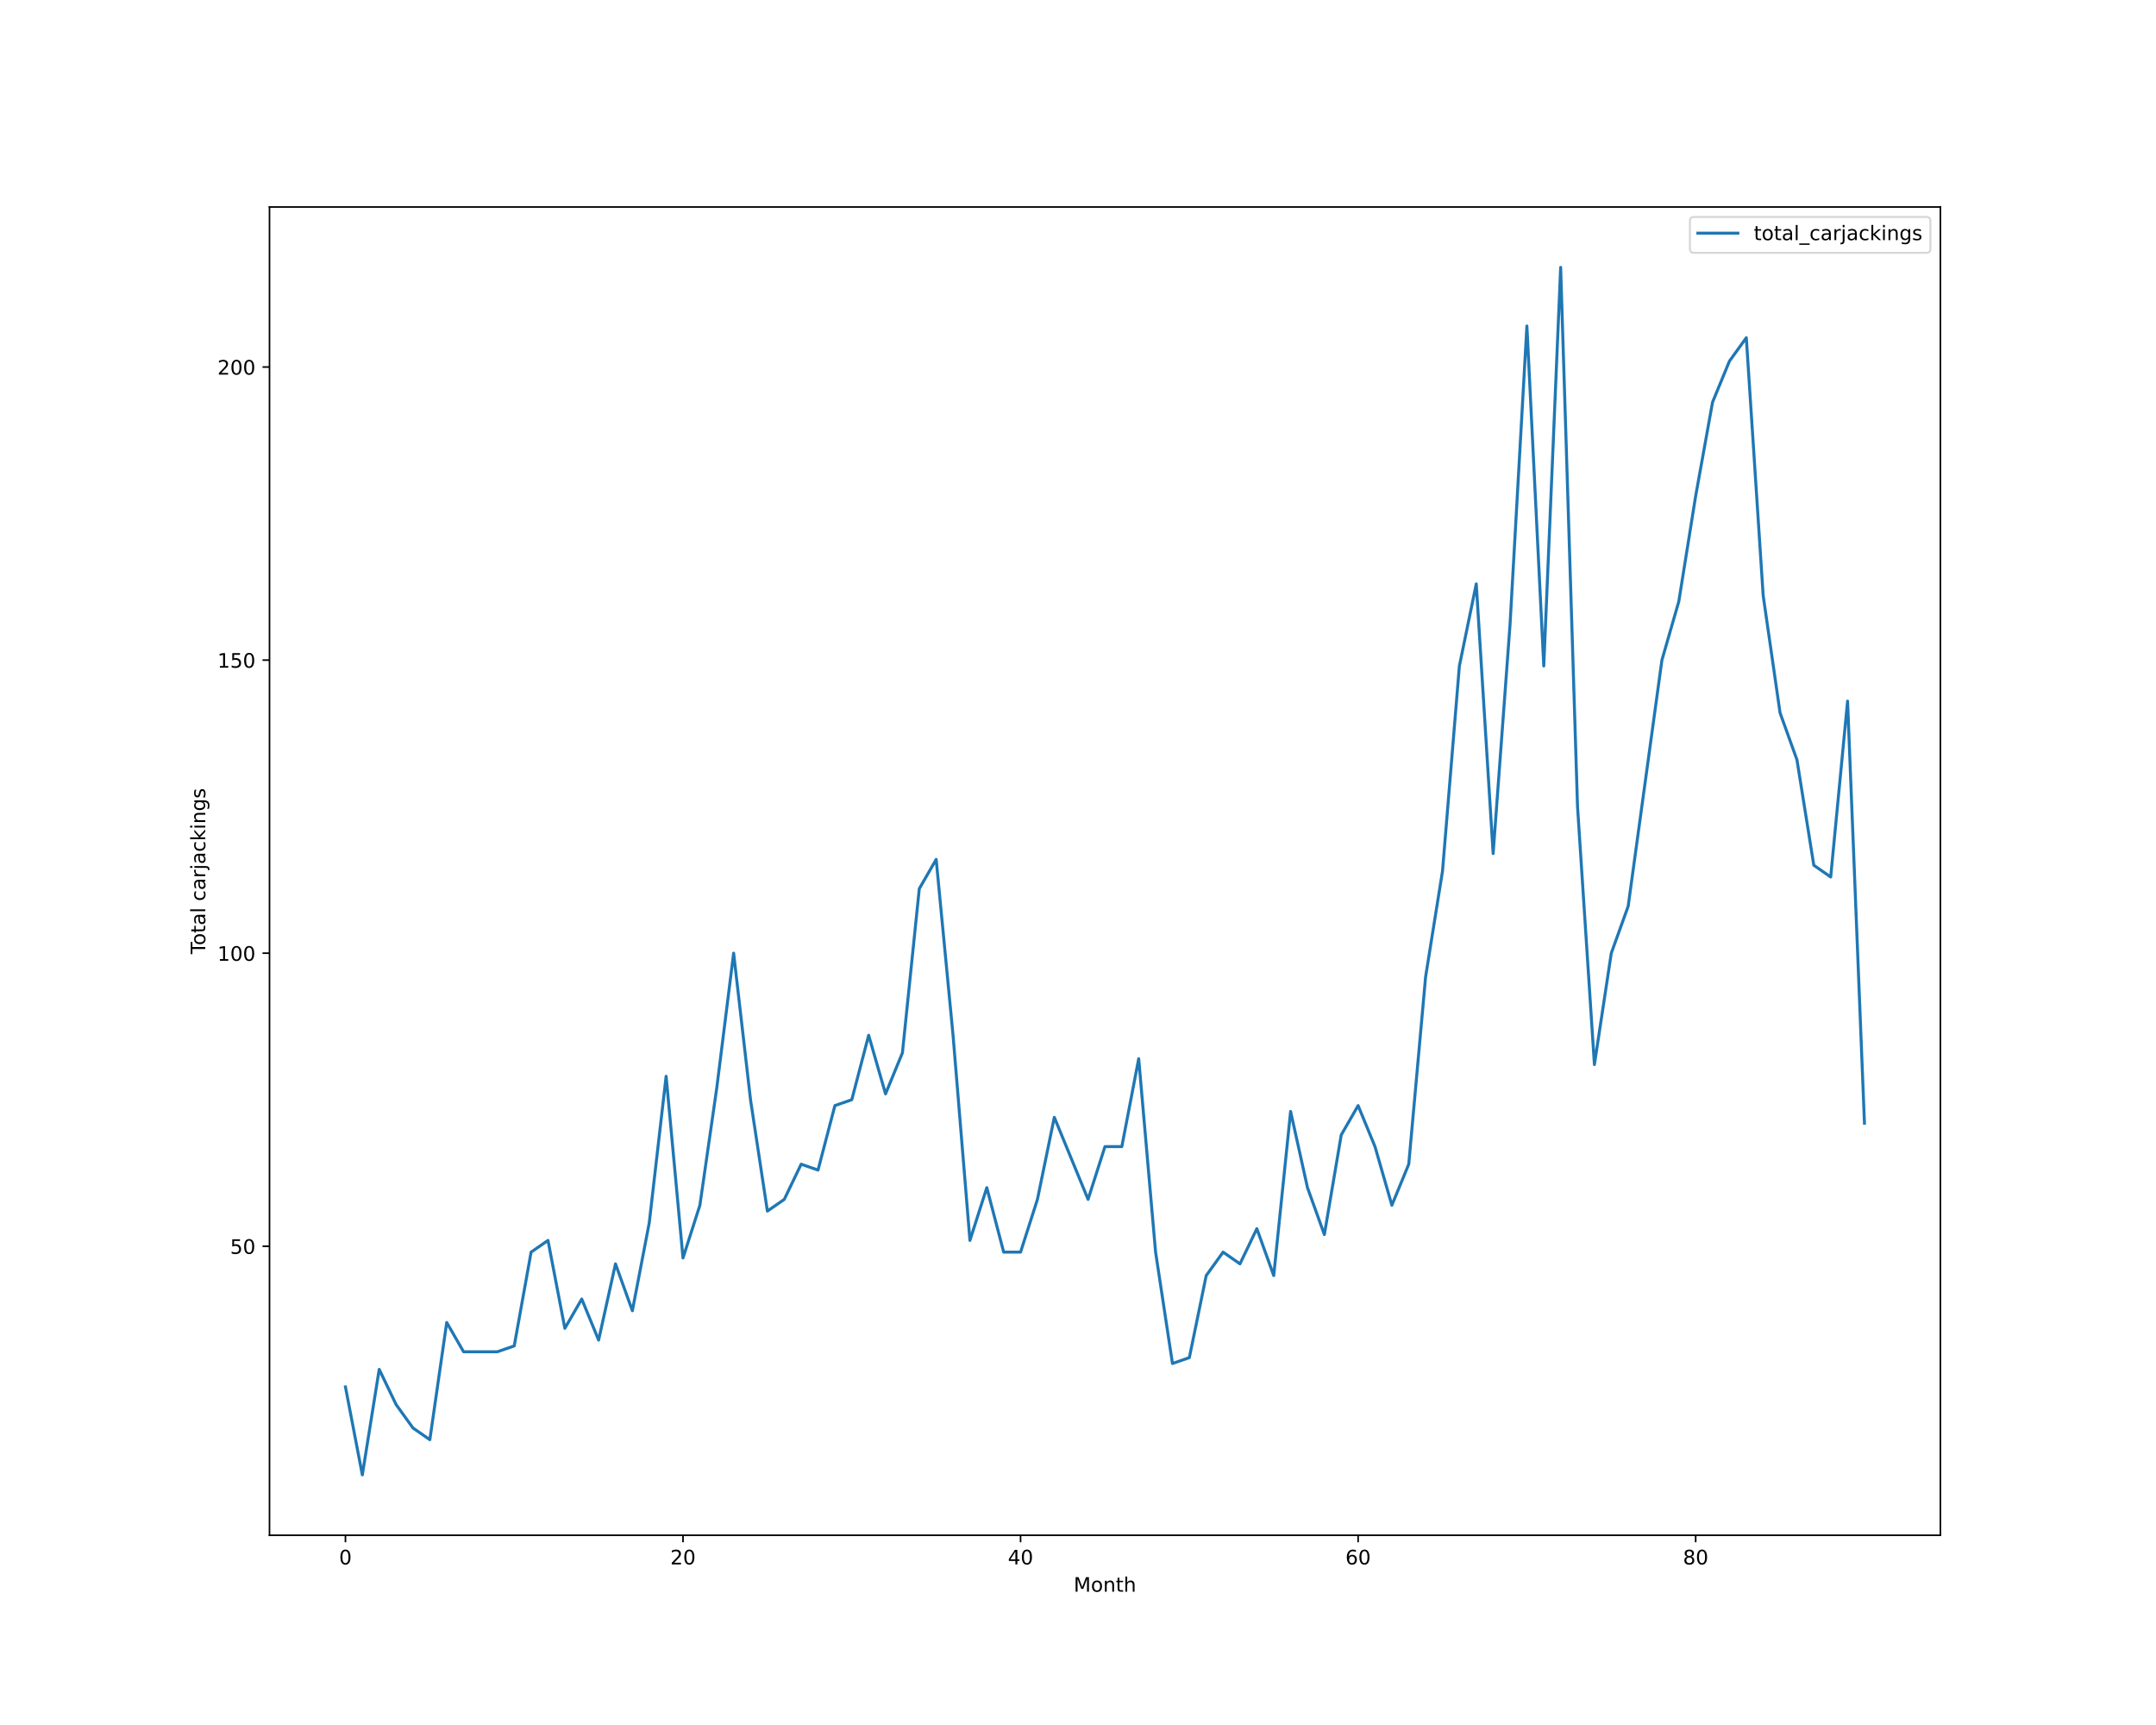
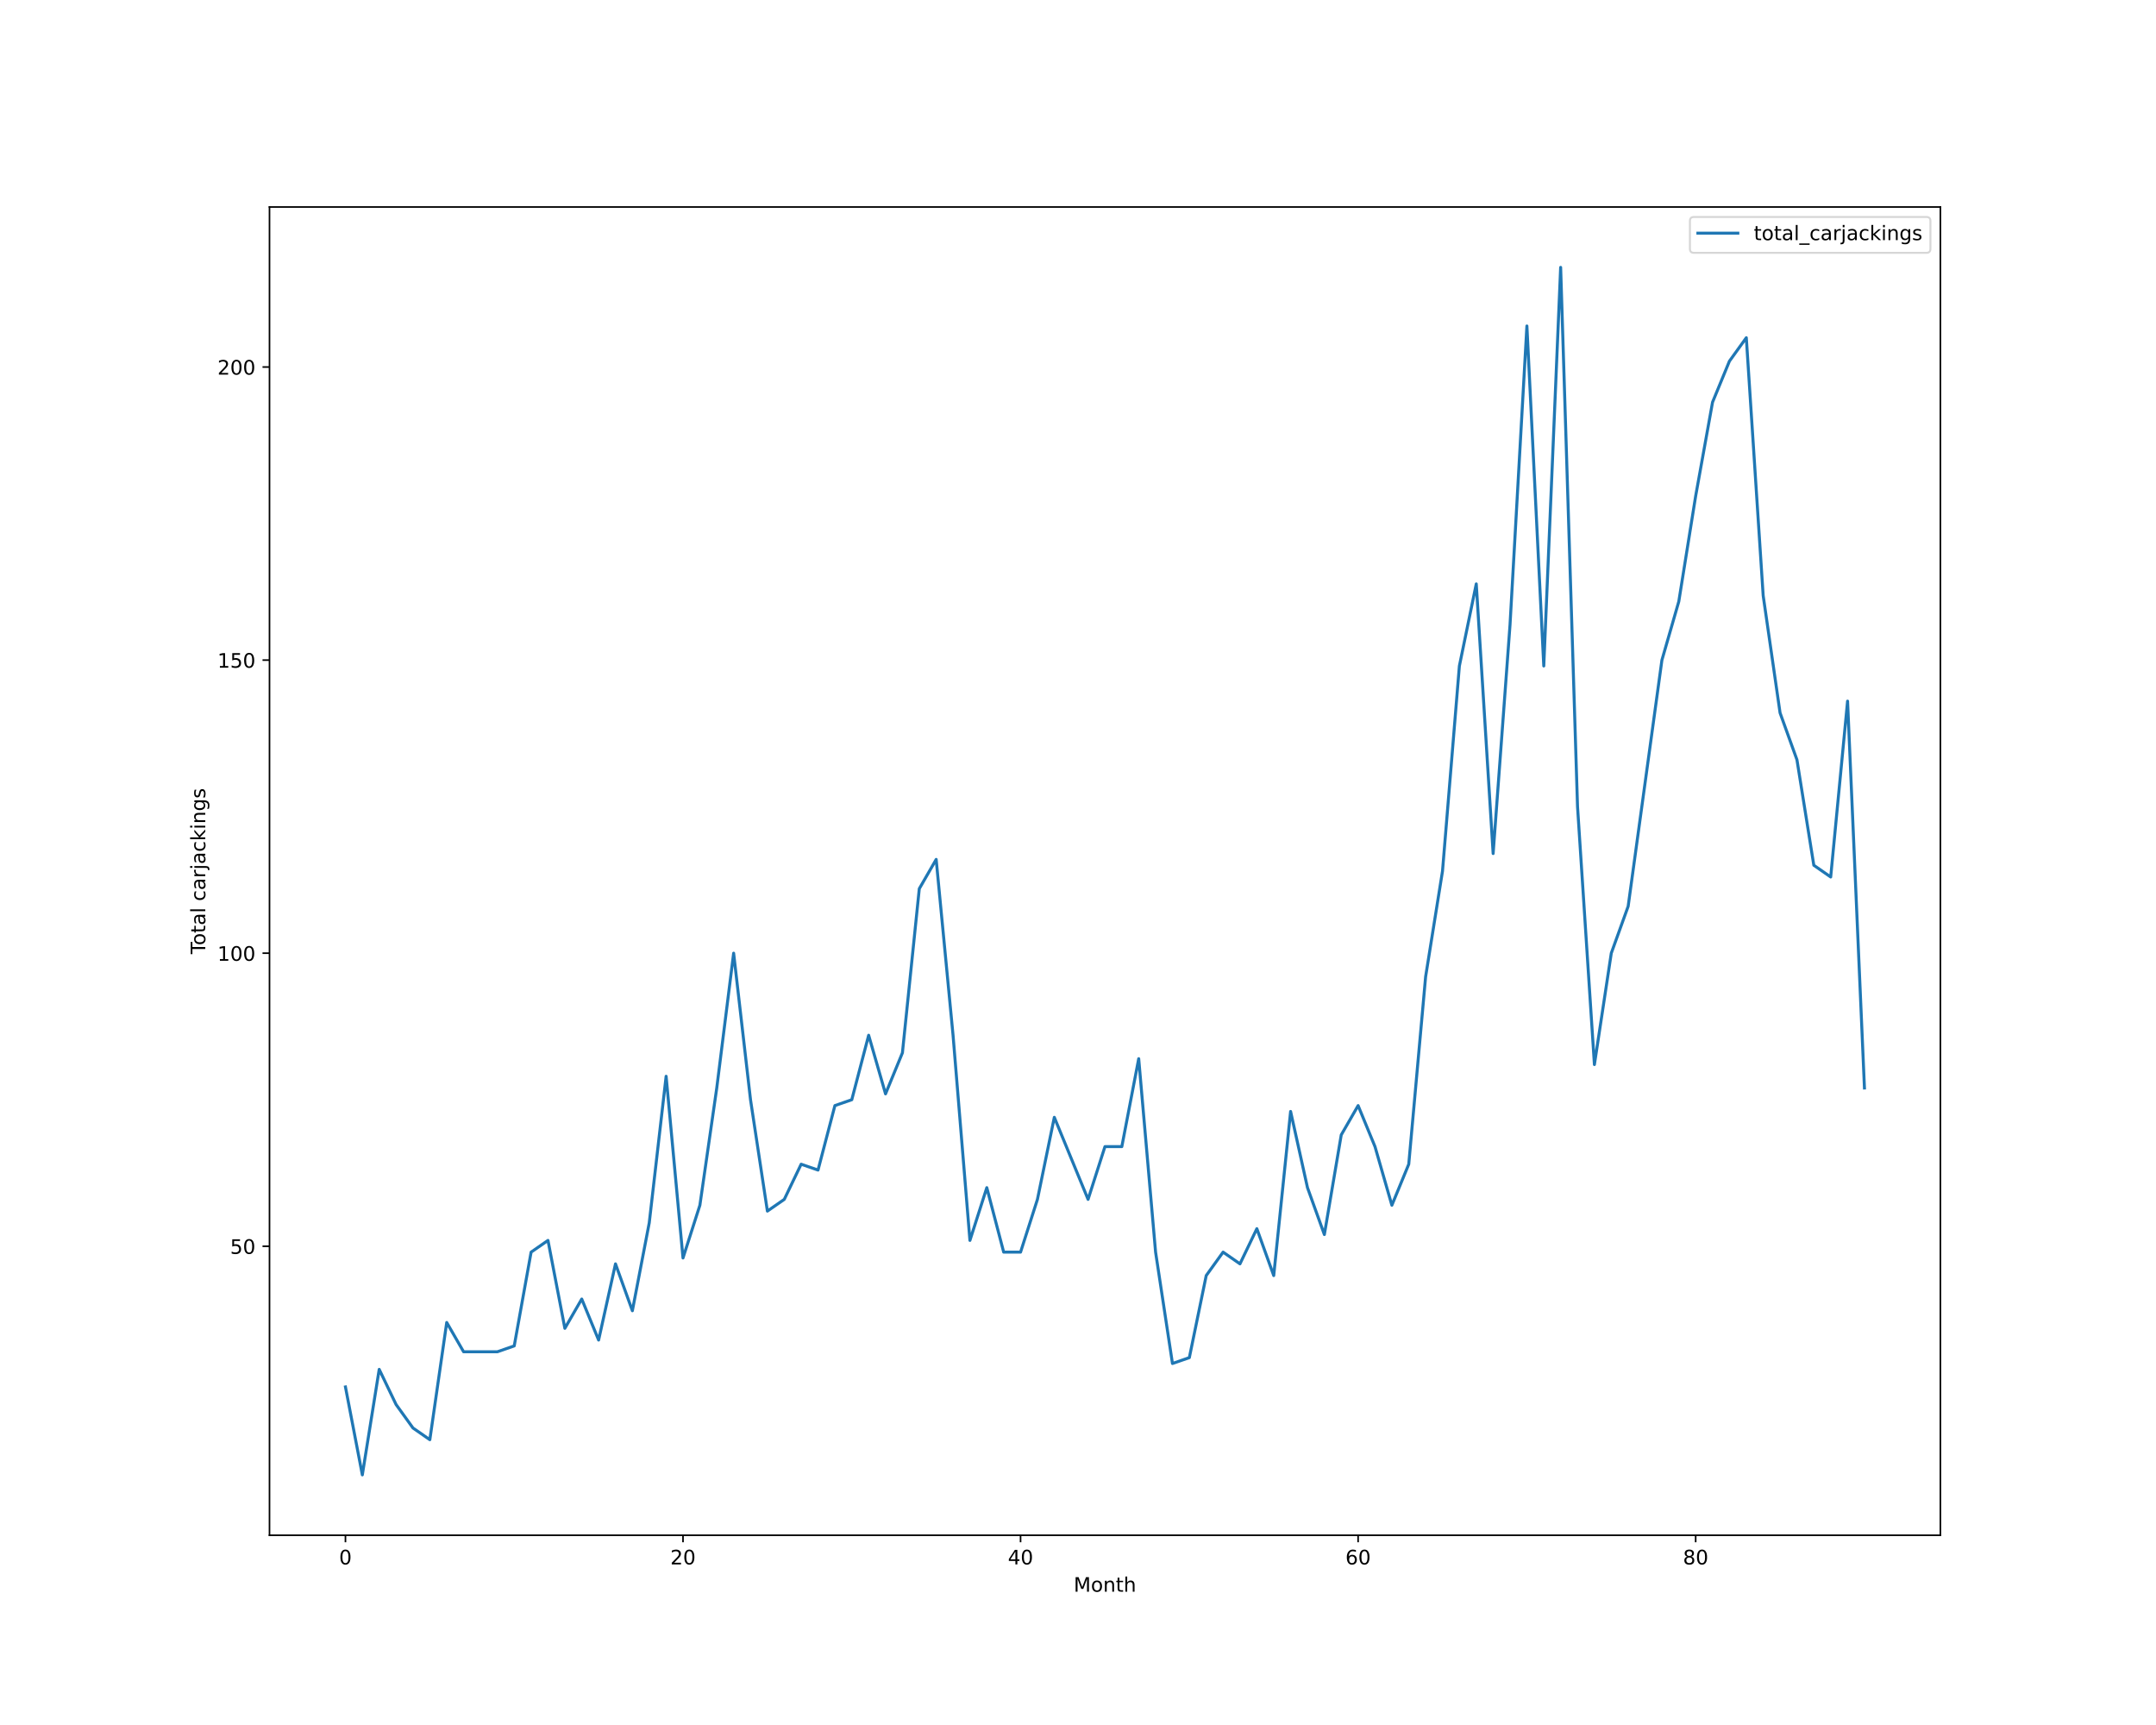
<svg xmlns="http://www.w3.org/2000/svg" xmlns:xlink="http://www.w3.org/1999/xlink" height="864pt" version="1.1" viewBox="0 0 1080 864" width="1080pt">
  <defs>
    <style type="text/css">*{stroke-linecap:butt;stroke-linejoin:round;}</style>
  </defs>
  <g id="figure_1">
    <g id="patch_1">
      <path d="M 0 864  L 1080 864  L 1080 0  L 0 0  z " style="fill:#ffffff;" />
    </g>
    <g id="axes_1">
      <g id="patch_2">
        <path d="M 135 768.96  L 972 768.96  L 972 103.68  L 135 103.68  z " style="fill:#ffffff;" />
      </g>
      <g id="matplotlib.axis_1">
        <g id="xtick_1">
          <g id="line2d_1">
            <defs>
-               <path d="M 0 0  L 0 3.5  " id="m16ccb21349" style="stroke:#000000;stroke-width:0.8;" />
-             </defs>
-             <g>
-               <use style="stroke:#000000;stroke-width:0.8;" x="173.045" xlink:href="#m16ccb21349" y="768.96" />
+               <path d="M 0 0  L 0 3.5  " id="mc16a8de046" style="stroke:#000000;stroke-width:0.8;" />
+             </defs>
+             <g>
+               <use style="stroke:#000000;stroke-width:0.8;" x="173.045" xlink:href="#mc16a8de046" y="768.96" />
            </g>
          </g>
          <g id="text_1">
            <g transform="translate(169.8642 783.5584)scale(0.1 -0.1)">
              <defs>
                <path d="M 2034 4250  Q 1547 4250 1301 3770  Q 1056 3291 1056 2328  Q 1056 1369 1301 889  Q 1547 409 2034 409  Q 2525 409 2770 889  Q 3016 1369 3016 2328  Q 3016 3291 2770 3770  Q 2525 4250 2034 4250  z M 2034 4750  Q 2819 4750 3233 4129  Q 3647 3509 3647 2328  Q 3647 1150 3233 529  Q 2819 -91 2034 -91  Q 1250 -91 836 529  Q 422 1150 422 2328  Q 422 3509 836 4129  Q 1250 4750 2034 4750  z " id="DejaVuSans-30" transform="scale(0.015625)" />
              </defs>
              <use xlink:href="#DejaVuSans-30" />
            </g>
          </g>
        </g>
        <g id="xtick_2">
          <g id="line2d_2">
            <g>
-               <use style="stroke:#000000;stroke-width:0.8;" x="342.136" xlink:href="#m16ccb21349" y="768.96" />
+               <use style="stroke:#000000;stroke-width:0.8;" x="342.136" xlink:href="#mc16a8de046" y="768.96" />
            </g>
          </g>
          <g id="text_2">
            <g transform="translate(335.7739 783.5584)scale(0.1 -0.1)">
              <defs>
                <path d="M 1228 531  L 3431 531  L 3431 0  L 469 0  L 469 531  Q 828 903 1448 1529  Q 2069 2156 2228 2338  Q 2531 2678 2651 2914  Q 2772 3150 2772 3378  Q 2772 3750 2511 3984  Q 2250 4219 1831 4219  Q 1534 4219 1204 4116  Q 875 4013 500 3803  L 500 4441  Q 881 4594 1212 4672  Q 1544 4750 1819 4750  Q 2544 4750 2975 4387  Q 3406 4025 3406 3419  Q 3406 3131 3298 2873  Q 3191 2616 2906 2266  Q 2828 2175 2409 1742  Q 1991 1309 1228 531  z " id="DejaVuSans-32" transform="scale(0.015625)" />
              </defs>
              <use xlink:href="#DejaVuSans-32" />
              <use x="63.623" xlink:href="#DejaVuSans-30" />
            </g>
          </g>
        </g>
        <g id="xtick_3">
          <g id="line2d_3">
            <g>
-               <use style="stroke:#000000;stroke-width:0.8;" x="511.227" xlink:href="#m16ccb21349" y="768.96" />
+               <use style="stroke:#000000;stroke-width:0.8;" x="511.227" xlink:href="#mc16a8de046" y="768.96" />
            </g>
          </g>
          <g id="text_3">
            <g transform="translate(504.8648 783.5584)scale(0.1 -0.1)">
              <defs>
                <path d="M 2419 4116  L 825 1625  L 2419 1625  L 2419 4116  z M 2253 4666  L 3047 4666  L 3047 1625  L 3713 1625  L 3713 1100  L 3047 1100  L 3047 0  L 2419 0  L 2419 1100  L 313 1100  L 313 1709  L 2253 4666  z " id="DejaVuSans-34" transform="scale(0.015625)" />
              </defs>
              <use xlink:href="#DejaVuSans-34" />
              <use x="63.623" xlink:href="#DejaVuSans-30" />
            </g>
          </g>
        </g>
        <g id="xtick_4">
          <g id="line2d_4">
            <g>
-               <use style="stroke:#000000;stroke-width:0.8;" x="680.318" xlink:href="#m16ccb21349" y="768.96" />
+               <use style="stroke:#000000;stroke-width:0.8;" x="680.318" xlink:href="#mc16a8de046" y="768.96" />
            </g>
          </g>
          <g id="text_4">
            <g transform="translate(673.9557 783.5584)scale(0.1 -0.1)">
              <defs>
                <path d="M 2113 2584  Q 1688 2584 1439 2293  Q 1191 2003 1191 1497  Q 1191 994 1439 701  Q 1688 409 2113 409  Q 2538 409 2786 701  Q 3034 994 3034 1497  Q 3034 2003 2786 2293  Q 2538 2584 2113 2584  z M 3366 4563  L 3366 3988  Q 3128 4100 2886 4159  Q 2644 4219 2406 4219  Q 1781 4219 1451 3797  Q 1122 3375 1075 2522  Q 1259 2794 1537 2939  Q 1816 3084 2150 3084  Q 2853 3084 3261 2657  Q 3669 2231 3669 1497  Q 3669 778 3244 343  Q 2819 -91 2113 -91  Q 1303 -91 875 529  Q 447 1150 447 2328  Q 447 3434 972 4092  Q 1497 4750 2381 4750  Q 2619 4750 2861 4703  Q 3103 4656 3366 4563  z " id="DejaVuSans-36" transform="scale(0.015625)" />
              </defs>
              <use xlink:href="#DejaVuSans-36" />
              <use x="63.623" xlink:href="#DejaVuSans-30" />
            </g>
          </g>
        </g>
        <g id="xtick_5">
          <g id="line2d_5">
            <g>
-               <use style="stroke:#000000;stroke-width:0.8;" x="849.409" xlink:href="#m16ccb21349" y="768.96" />
+               <use style="stroke:#000000;stroke-width:0.8;" x="849.409" xlink:href="#mc16a8de046" y="768.96" />
            </g>
          </g>
          <g id="text_5">
            <g transform="translate(843.0466 783.5584)scale(0.1 -0.1)">
              <defs>
                <path d="M 2034 2216  Q 1584 2216 1326 1975  Q 1069 1734 1069 1313  Q 1069 891 1326 650  Q 1584 409 2034 409  Q 2484 409 2743 651  Q 3003 894 3003 1313  Q 3003 1734 2745 1975  Q 2488 2216 2034 2216  z M 1403 2484  Q 997 2584 770 2862  Q 544 3141 544 3541  Q 544 4100 942 4425  Q 1341 4750 2034 4750  Q 2731 4750 3128 4425  Q 3525 4100 3525 3541  Q 3525 3141 3298 2862  Q 3072 2584 2669 2484  Q 3125 2378 3379 2068  Q 3634 1759 3634 1313  Q 3634 634 3220 271  Q 2806 -91 2034 -91  Q 1263 -91 848 271  Q 434 634 434 1313  Q 434 1759 690 2068  Q 947 2378 1403 2484  z M 1172 3481  Q 1172 3119 1398 2916  Q 1625 2713 2034 2713  Q 2441 2713 2670 2916  Q 2900 3119 2900 3481  Q 2900 3844 2670 4047  Q 2441 4250 2034 4250  Q 1625 4250 1398 4047  Q 1172 3844 1172 3481  z " id="DejaVuSans-38" transform="scale(0.015625)" />
              </defs>
              <use xlink:href="#DejaVuSans-38" />
              <use x="63.623" xlink:href="#DejaVuSans-30" />
            </g>
          </g>
        </g>
        <g id="text_6">
          <g transform="translate(537.8289 797.2366)scale(0.1 -0.1)">
            <defs>
              <path d="M 628 4666  L 1569 4666  L 2759 1491  L 3956 4666  L 4897 4666  L 4897 0  L 4281 0  L 4281 4097  L 3078 897  L 2444 897  L 1241 4097  L 1241 0  L 628 0  L 628 4666  z " id="DejaVuSans-4d" transform="scale(0.015625)" />
              <path d="M 1959 3097  Q 1497 3097 1228 2736  Q 959 2375 959 1747  Q 959 1119 1226 758  Q 1494 397 1959 397  Q 2419 397 2687 759  Q 2956 1122 2956 1747  Q 2956 2369 2687 2733  Q 2419 3097 1959 3097  z M 1959 3584  Q 2709 3584 3137 3096  Q 3566 2609 3566 1747  Q 3566 888 3137 398  Q 2709 -91 1959 -91  Q 1206 -91 779 398  Q 353 888 353 1747  Q 353 2609 779 3096  Q 1206 3584 1959 3584  z " id="DejaVuSans-6f" transform="scale(0.015625)" />
              <path d="M 3513 2113  L 3513 0  L 2938 0  L 2938 2094  Q 2938 2591 2744 2837  Q 2550 3084 2163 3084  Q 1697 3084 1428 2787  Q 1159 2491 1159 1978  L 1159 0  L 581 0  L 581 3500  L 1159 3500  L 1159 2956  Q 1366 3272 1645 3428  Q 1925 3584 2291 3584  Q 2894 3584 3203 3211  Q 3513 2838 3513 2113  z " id="DejaVuSans-6e" transform="scale(0.015625)" />
              <path d="M 1172 4494  L 1172 3500  L 2356 3500  L 2356 3053  L 1172 3053  L 1172 1153  Q 1172 725 1289 603  Q 1406 481 1766 481  L 2356 481  L 2356 0  L 1766 0  Q 1100 0 847 248  Q 594 497 594 1153  L 594 3053  L 172 3053  L 172 3500  L 594 3500  L 594 4494  L 1172 4494  z " id="DejaVuSans-74" transform="scale(0.015625)" />
              <path d="M 3513 2113  L 3513 0  L 2938 0  L 2938 2094  Q 2938 2591 2744 2837  Q 2550 3084 2163 3084  Q 1697 3084 1428 2787  Q 1159 2491 1159 1978  L 1159 0  L 581 0  L 581 4863  L 1159 4863  L 1159 2956  Q 1366 3272 1645 3428  Q 1925 3584 2291 3584  Q 2894 3584 3203 3211  Q 3513 2838 3513 2113  z " id="DejaVuSans-68" transform="scale(0.015625)" />
            </defs>
            <use xlink:href="#DejaVuSans-4d" />
            <use x="86.279" xlink:href="#DejaVuSans-6f" />
            <use x="147.461" xlink:href="#DejaVuSans-6e" />
            <use x="210.84" xlink:href="#DejaVuSans-74" />
            <use x="250.049" xlink:href="#DejaVuSans-68" />
          </g>
        </g>
      </g>
      <g id="matplotlib.axis_2">
        <g id="ytick_1">
          <g id="line2d_6">
            <defs>
-               <path d="M 0 0  L -3.5 0  " id="mab96173ac3" style="stroke:#000000;stroke-width:0.8;" />
-             </defs>
-             <g>
-               <use style="stroke:#000000;stroke-width:0.8;" x="135" xlink:href="#mab96173ac3" y="624.219" />
+               <path d="M 0 0  L -3.5 0  " id="m52c62633ff" style="stroke:#000000;stroke-width:0.8;" />
+             </defs>
+             <g>
+               <use style="stroke:#000000;stroke-width:0.8;" x="135" xlink:href="#m52c62633ff" y="624.219" />
            </g>
          </g>
          <g id="text_7">
            <g transform="translate(115.275 628.0182)scale(0.1 -0.1)">
              <defs>
                <path d="M 691 4666  L 3169 4666  L 3169 4134  L 1269 4134  L 1269 2991  Q 1406 3038 1543 3061  Q 1681 3084 1819 3084  Q 2600 3084 3056 2656  Q 3513 2228 3513 1497  Q 3513 744 3044 326  Q 2575 -91 1722 -91  Q 1428 -91 1123 -41  Q 819 9 494 109  L 494 744  Q 775 591 1075 516  Q 1375 441 1709 441  Q 2250 441 2565 725  Q 2881 1009 2881 1497  Q 2881 1984 2565 2268  Q 2250 2553 1709 2553  Q 1456 2553 1204 2497  Q 953 2441 691 2322  L 691 4666  z " id="DejaVuSans-35" transform="scale(0.015625)" />
              </defs>
              <use xlink:href="#DejaVuSans-35" />
              <use x="63.623" xlink:href="#DejaVuSans-30" />
            </g>
          </g>
        </g>
        <g id="ytick_2">
          <g id="line2d_7">
            <g>
-               <use style="stroke:#000000;stroke-width:0.8;" x="135" xlink:href="#mab96173ac3" y="477.423" />
+               <use style="stroke:#000000;stroke-width:0.8;" x="135" xlink:href="#m52c62633ff" y="477.423" />
            </g>
          </g>
          <g id="text_8">
            <g transform="translate(108.9125 481.2221)scale(0.1 -0.1)">
              <defs>
                <path d="M 794 531  L 1825 531  L 1825 4091  L 703 3866  L 703 4441  L 1819 4666  L 2450 4666  L 2450 531  L 3481 531  L 3481 0  L 794 0  L 794 531  z " id="DejaVuSans-31" transform="scale(0.015625)" />
              </defs>
              <use xlink:href="#DejaVuSans-31" />
              <use x="63.623" xlink:href="#DejaVuSans-30" />
              <use x="127.246" xlink:href="#DejaVuSans-30" />
            </g>
          </g>
        </g>
        <g id="ytick_3">
          <g id="line2d_8">
            <g>
-               <use style="stroke:#000000;stroke-width:0.8;" x="135" xlink:href="#mab96173ac3" y="330.627" />
+               <use style="stroke:#000000;stroke-width:0.8;" x="135" xlink:href="#m52c62633ff" y="330.627" />
            </g>
          </g>
          <g id="text_9">
            <g transform="translate(108.9125 334.426)scale(0.1 -0.1)">
              <use xlink:href="#DejaVuSans-31" />
              <use x="63.623" xlink:href="#DejaVuSans-35" />
              <use x="127.246" xlink:href="#DejaVuSans-30" />
            </g>
          </g>
        </g>
        <g id="ytick_4">
          <g id="line2d_9">
            <g>
-               <use style="stroke:#000000;stroke-width:0.8;" x="135" xlink:href="#mab96173ac3" y="183.831" />
+               <use style="stroke:#000000;stroke-width:0.8;" x="135" xlink:href="#m52c62633ff" y="183.831" />
            </g>
          </g>
          <g id="text_10">
            <g transform="translate(108.9125 187.6299)scale(0.1 -0.1)">
              <use xlink:href="#DejaVuSans-32" />
              <use x="63.623" xlink:href="#DejaVuSans-30" />
              <use x="127.246" xlink:href="#DejaVuSans-30" />
            </g>
          </g>
        </g>
        <g id="text_11">
          <g transform="translate(102.8328 477.8888)rotate(-90)scale(0.1 -0.1)">
            <defs>
              <path d="M -19 4666  L 3928 4666  L 3928 4134  L 2272 4134  L 2272 0  L 1638 0  L 1638 4134  L -19 4134  L -19 4666  z " id="DejaVuSans-54" transform="scale(0.015625)" />
              <path d="M 2194 1759  Q 1497 1759 1228 1600  Q 959 1441 959 1056  Q 959 750 1161 570  Q 1363 391 1709 391  Q 2188 391 2477 730  Q 2766 1069 2766 1631  L 2766 1759  L 2194 1759  z M 3341 1997  L 3341 0  L 2766 0  L 2766 531  Q 2569 213 2275 61  Q 1981 -91 1556 -91  Q 1019 -91 701 211  Q 384 513 384 1019  Q 384 1609 779 1909  Q 1175 2209 1959 2209  L 2766 2209  L 2766 2266  Q 2766 2663 2505 2880  Q 2244 3097 1772 3097  Q 1472 3097 1187 3025  Q 903 2953 641 2809  L 641 3341  Q 956 3463 1253 3523  Q 1550 3584 1831 3584  Q 2591 3584 2966 3190  Q 3341 2797 3341 1997  z " id="DejaVuSans-61" transform="scale(0.015625)" />
              <path d="M 603 4863  L 1178 4863  L 1178 0  L 603 0  L 603 4863  z " id="DejaVuSans-6c" transform="scale(0.015625)" />
              <path id="DejaVuSans-20" transform="scale(0.015625)" />
              <path d="M 3122 3366  L 3122 2828  Q 2878 2963 2633 3030  Q 2388 3097 2138 3097  Q 1578 3097 1268 2742  Q 959 2388 959 1747  Q 959 1106 1268 751  Q 1578 397 2138 397  Q 2388 397 2633 464  Q 2878 531 3122 666  L 3122 134  Q 2881 22 2623 -34  Q 2366 -91 2075 -91  Q 1284 -91 818 406  Q 353 903 353 1747  Q 353 2603 823 3093  Q 1294 3584 2113 3584  Q 2378 3584 2631 3529  Q 2884 3475 3122 3366  z " id="DejaVuSans-63" transform="scale(0.015625)" />
              <path d="M 2631 2963  Q 2534 3019 2420 3045  Q 2306 3072 2169 3072  Q 1681 3072 1420 2755  Q 1159 2438 1159 1844  L 1159 0  L 581 0  L 581 3500  L 1159 3500  L 1159 2956  Q 1341 3275 1631 3429  Q 1922 3584 2338 3584  Q 2397 3584 2469 3576  Q 2541 3569 2628 3553  L 2631 2963  z " id="DejaVuSans-72" transform="scale(0.015625)" />
              <path d="M 603 3500  L 1178 3500  L 1178 -63  Q 1178 -731 923 -1031  Q 669 -1331 103 -1331  L -116 -1331  L -116 -844  L 38 -844  Q 366 -844 484 -692  Q 603 -541 603 -63  L 603 3500  z M 603 4863  L 1178 4863  L 1178 4134  L 603 4134  L 603 4863  z " id="DejaVuSans-6a" transform="scale(0.015625)" />
              <path d="M 581 4863  L 1159 4863  L 1159 1991  L 2875 3500  L 3609 3500  L 1753 1863  L 3688 0  L 2938 0  L 1159 1709  L 1159 0  L 581 0  L 581 4863  z " id="DejaVuSans-6b" transform="scale(0.015625)" />
              <path d="M 603 3500  L 1178 3500  L 1178 0  L 603 0  L 603 3500  z M 603 4863  L 1178 4863  L 1178 4134  L 603 4134  L 603 4863  z " id="DejaVuSans-69" transform="scale(0.015625)" />
              <path d="M 2906 1791  Q 2906 2416 2648 2759  Q 2391 3103 1925 3103  Q 1463 3103 1205 2759  Q 947 2416 947 1791  Q 947 1169 1205 825  Q 1463 481 1925 481  Q 2391 481 2648 825  Q 2906 1169 2906 1791  z M 3481 434  Q 3481 -459 3084 -895  Q 2688 -1331 1869 -1331  Q 1566 -1331 1297 -1286  Q 1028 -1241 775 -1147  L 775 -588  Q 1028 -725 1275 -790  Q 1522 -856 1778 -856  Q 2344 -856 2625 -561  Q 2906 -266 2906 331  L 2906 616  Q 2728 306 2450 153  Q 2172 0 1784 0  Q 1141 0 747 490  Q 353 981 353 1791  Q 353 2603 747 3093  Q 1141 3584 1784 3584  Q 2172 3584 2450 3431  Q 2728 3278 2906 2969  L 2906 3500  L 3481 3500  L 3481 434  z " id="DejaVuSans-67" transform="scale(0.015625)" />
              <path d="M 2834 3397  L 2834 2853  Q 2591 2978 2328 3040  Q 2066 3103 1784 3103  Q 1356 3103 1142 2972  Q 928 2841 928 2578  Q 928 2378 1081 2264  Q 1234 2150 1697 2047  L 1894 2003  Q 2506 1872 2764 1633  Q 3022 1394 3022 966  Q 3022 478 2636 193  Q 2250 -91 1575 -91  Q 1294 -91 989 -36  Q 684 19 347 128  L 347 722  Q 666 556 975 473  Q 1284 391 1588 391  Q 1994 391 2212 530  Q 2431 669 2431 922  Q 2431 1156 2273 1281  Q 2116 1406 1581 1522  L 1381 1569  Q 847 1681 609 1914  Q 372 2147 372 2553  Q 372 3047 722 3315  Q 1072 3584 1716 3584  Q 2034 3584 2315 3537  Q 2597 3491 2834 3397  z " id="DejaVuSans-73" transform="scale(0.015625)" />
            </defs>
            <use xlink:href="#DejaVuSans-54" />
            <use x="44.084" xlink:href="#DejaVuSans-6f" />
            <use x="105.266" xlink:href="#DejaVuSans-74" />
            <use x="144.475" xlink:href="#DejaVuSans-61" />
            <use x="205.754" xlink:href="#DejaVuSans-6c" />
            <use x="233.537" xlink:href="#DejaVuSans-20" />
            <use x="265.324" xlink:href="#DejaVuSans-63" />
            <use x="320.305" xlink:href="#DejaVuSans-61" />
            <use x="381.584" xlink:href="#DejaVuSans-72" />
            <use x="422.697" xlink:href="#DejaVuSans-6a" />
            <use x="450.48" xlink:href="#DejaVuSans-61" />
            <use x="511.76" xlink:href="#DejaVuSans-63" />
            <use x="566.74" xlink:href="#DejaVuSans-6b" />
            <use x="624.65" xlink:href="#DejaVuSans-69" />
            <use x="652.434" xlink:href="#DejaVuSans-6e" />
            <use x="715.812" xlink:href="#DejaVuSans-67" />
            <use x="779.289" xlink:href="#DejaVuSans-73" />
          </g>
        </g>
      </g>
      <g id="line2d_10">
-         <path clip-path="url(#p814b8af97b)" d="M 173.045 694.681  L 181.5 738.72  L 189.955 685.873  L 198.409 703.489  L 206.864 715.233  L 215.318 721.104  L 223.773 662.386  L 232.227 677.066  L 240.682 677.066  L 249.136 677.066  L 257.591 674.13  L 266.045 627.155  L 274.5 621.283  L 282.955 665.322  L 291.409 650.642  L 299.864 671.194  L 308.318 633.027  L 316.773 656.514  L 325.227 612.475  L 333.682 539.077  L 342.136 630.091  L 350.591 603.668  L 359.045 544.949  L 367.5 477.423  L 375.955 550.821  L 384.409 606.603  L 392.864 600.732  L 401.318 583.116  L 409.773 586.052  L 418.227 553.757  L 426.682 550.821  L 435.136 518.526  L 443.591 547.885  L 452.045 527.334  L 460.5 445.128  L 468.955 430.448  L 477.409 518.526  L 485.864 621.283  L 494.318 594.86  L 502.773 627.155  L 511.227 627.155  L 519.682 600.732  L 528.136 559.629  L 536.591 580.18  L 545.045 600.732  L 553.5 574.308  L 561.955 574.308  L 570.409 530.27  L 578.864 627.155  L 587.318 682.937  L 595.773 680.002  L 604.227 638.899  L 612.682 627.155  L 621.136 633.027  L 629.591 615.411  L 638.045 638.899  L 646.5 556.693  L 654.955 594.86  L 663.409 618.347  L 671.864 568.437  L 680.318 553.757  L 688.773 574.308  L 697.227 603.668  L 705.682 583.116  L 714.136 489.167  L 722.591 436.32  L 731.045 333.563  L 739.5 292.46  L 747.955 427.512  L 756.409 313.011  L 764.864 163.279  L 773.318 333.563  L 781.773 133.92  L 790.227 404.025  L 798.682 533.205  L 807.136 477.423  L 815.591 453.936  L 824.045 392.281  L 832.5 330.627  L 840.955 301.268  L 849.409 248.421  L 857.864 201.446  L 866.318 180.895  L 874.773 169.151  L 883.227 298.332  L 891.682 357.05  L 900.136 380.537  L 908.591 433.384  L 917.045 439.256  L 925.5 351.178  L 933.955 562.565  " style="fill:none;stroke:#1f77b4;stroke-linecap:square;stroke-width:1.5;" />
+         <path clip-path="url(#pdf4ab2825e)" d="M 173.045 694.681  L 181.5 738.72  L 189.955 685.873  L 198.409 703.489  L 206.864 715.233  L 215.318 721.104  L 223.773 662.386  L 232.227 677.066  L 240.682 677.066  L 249.136 677.066  L 257.591 674.13  L 266.045 627.155  L 274.5 621.283  L 282.955 665.322  L 291.409 650.642  L 299.864 671.194  L 308.318 633.027  L 316.773 656.514  L 325.227 612.475  L 333.682 539.077  L 342.136 630.091  L 350.591 603.668  L 359.045 544.949  L 367.5 477.423  L 375.955 550.821  L 384.409 606.603  L 392.864 600.732  L 401.318 583.116  L 409.773 586.052  L 418.227 553.757  L 426.682 550.821  L 435.136 518.526  L 443.591 547.885  L 452.045 527.334  L 460.5 445.128  L 468.955 430.448  L 477.409 518.526  L 485.864 621.283  L 494.318 594.86  L 502.773 627.155  L 511.227 627.155  L 519.682 600.732  L 528.136 559.629  L 536.591 580.18  L 545.045 600.732  L 553.5 574.308  L 561.955 574.308  L 570.409 530.27  L 578.864 627.155  L 587.318 682.937  L 595.773 680.002  L 604.227 638.899  L 612.682 627.155  L 621.136 633.027  L 629.591 615.411  L 638.045 638.899  L 646.5 556.693  L 654.955 594.86  L 663.409 618.347  L 671.864 568.437  L 680.318 553.757  L 688.773 574.308  L 697.227 603.668  L 705.682 583.116  L 714.136 489.167  L 722.591 436.32  L 731.045 333.563  L 739.5 292.46  L 747.955 427.512  L 756.409 313.011  L 764.864 163.279  L 773.318 333.563  L 781.773 133.92  L 790.227 404.025  L 798.682 533.205  L 807.136 477.423  L 815.591 453.936  L 824.045 392.281  L 832.5 330.627  L 840.955 301.268  L 849.409 248.421  L 857.864 201.446  L 866.318 180.895  L 874.773 169.151  L 883.227 298.332  L 891.682 357.05  L 900.136 380.537  L 908.591 433.384  L 917.045 439.256  L 925.5 351.178  L 933.955 544.949  " style="fill:none;stroke:#1f77b4;stroke-linecap:square;stroke-width:1.5;" />
      </g>
      <g id="patch_3">
        <path d="M 135 768.96  L 135 103.68  " style="fill:none;stroke:#000000;stroke-linecap:square;stroke-linejoin:miter;stroke-width:0.8;" />
      </g>
      <g id="patch_4">
        <path d="M 972 768.96  L 972 103.68  " style="fill:none;stroke:#000000;stroke-linecap:square;stroke-linejoin:miter;stroke-width:0.8;" />
      </g>
      <g id="patch_5">
        <path d="M 135 768.96  L 972 768.96  " style="fill:none;stroke:#000000;stroke-linecap:square;stroke-linejoin:miter;stroke-width:0.8;" />
      </g>
      <g id="patch_6">
        <path d="M 135 103.68  L 972 103.68  " style="fill:none;stroke:#000000;stroke-linecap:square;stroke-linejoin:miter;stroke-width:0.8;" />
      </g>
      <g id="legend_1">
        <g id="patch_7">
          <path d="M 848.528 126.636  L 965 126.636  Q 967 126.636 967 124.636  L 967 110.68  Q 967 108.68 965 108.68  L 848.528 108.68  Q 846.528 108.68 846.528 110.68  L 846.528 124.636  Q 846.528 126.636 848.528 126.636  z " style="fill:#ffffff;opacity:0.8;stroke:#cccccc;stroke-linejoin:miter;" />
        </g>
        <g id="line2d_11">
          <path d="M 850.528 116.778  L 870.528 116.778  " style="fill:none;stroke:#1f77b4;stroke-linecap:square;stroke-width:1.5;" />
        </g>
        <g id="line2d_12" />
        <g id="text_12">
          <g transform="translate(878.5281 120.2784)scale(0.1 -0.1)">
            <defs>
              <path d="M 3263 -1063  L 3263 -1509  L -63 -1509  L -63 -1063  L 3263 -1063  z " id="DejaVuSans-5f" transform="scale(0.015625)" />
            </defs>
            <use xlink:href="#DejaVuSans-74" />
            <use x="39.209" xlink:href="#DejaVuSans-6f" />
            <use x="100.391" xlink:href="#DejaVuSans-74" />
            <use x="139.6" xlink:href="#DejaVuSans-61" />
            <use x="200.879" xlink:href="#DejaVuSans-6c" />
            <use x="228.662" xlink:href="#DejaVuSans-5f" />
            <use x="278.662" xlink:href="#DejaVuSans-63" />
            <use x="333.643" xlink:href="#DejaVuSans-61" />
            <use x="394.922" xlink:href="#DejaVuSans-72" />
            <use x="436.035" xlink:href="#DejaVuSans-6a" />
            <use x="463.818" xlink:href="#DejaVuSans-61" />
            <use x="525.098" xlink:href="#DejaVuSans-63" />
            <use x="580.078" xlink:href="#DejaVuSans-6b" />
            <use x="637.988" xlink:href="#DejaVuSans-69" />
            <use x="665.771" xlink:href="#DejaVuSans-6e" />
            <use x="729.15" xlink:href="#DejaVuSans-67" />
            <use x="792.627" xlink:href="#DejaVuSans-73" />
          </g>
        </g>
      </g>
    </g>
  </g>
  <defs>
-     <clipPath id="p814b8af97b">
+     <clipPath id="pdf4ab2825e">
      <rect height="665.28" width="837" x="135" y="103.68" />
    </clipPath>
  </defs>
</svg>
